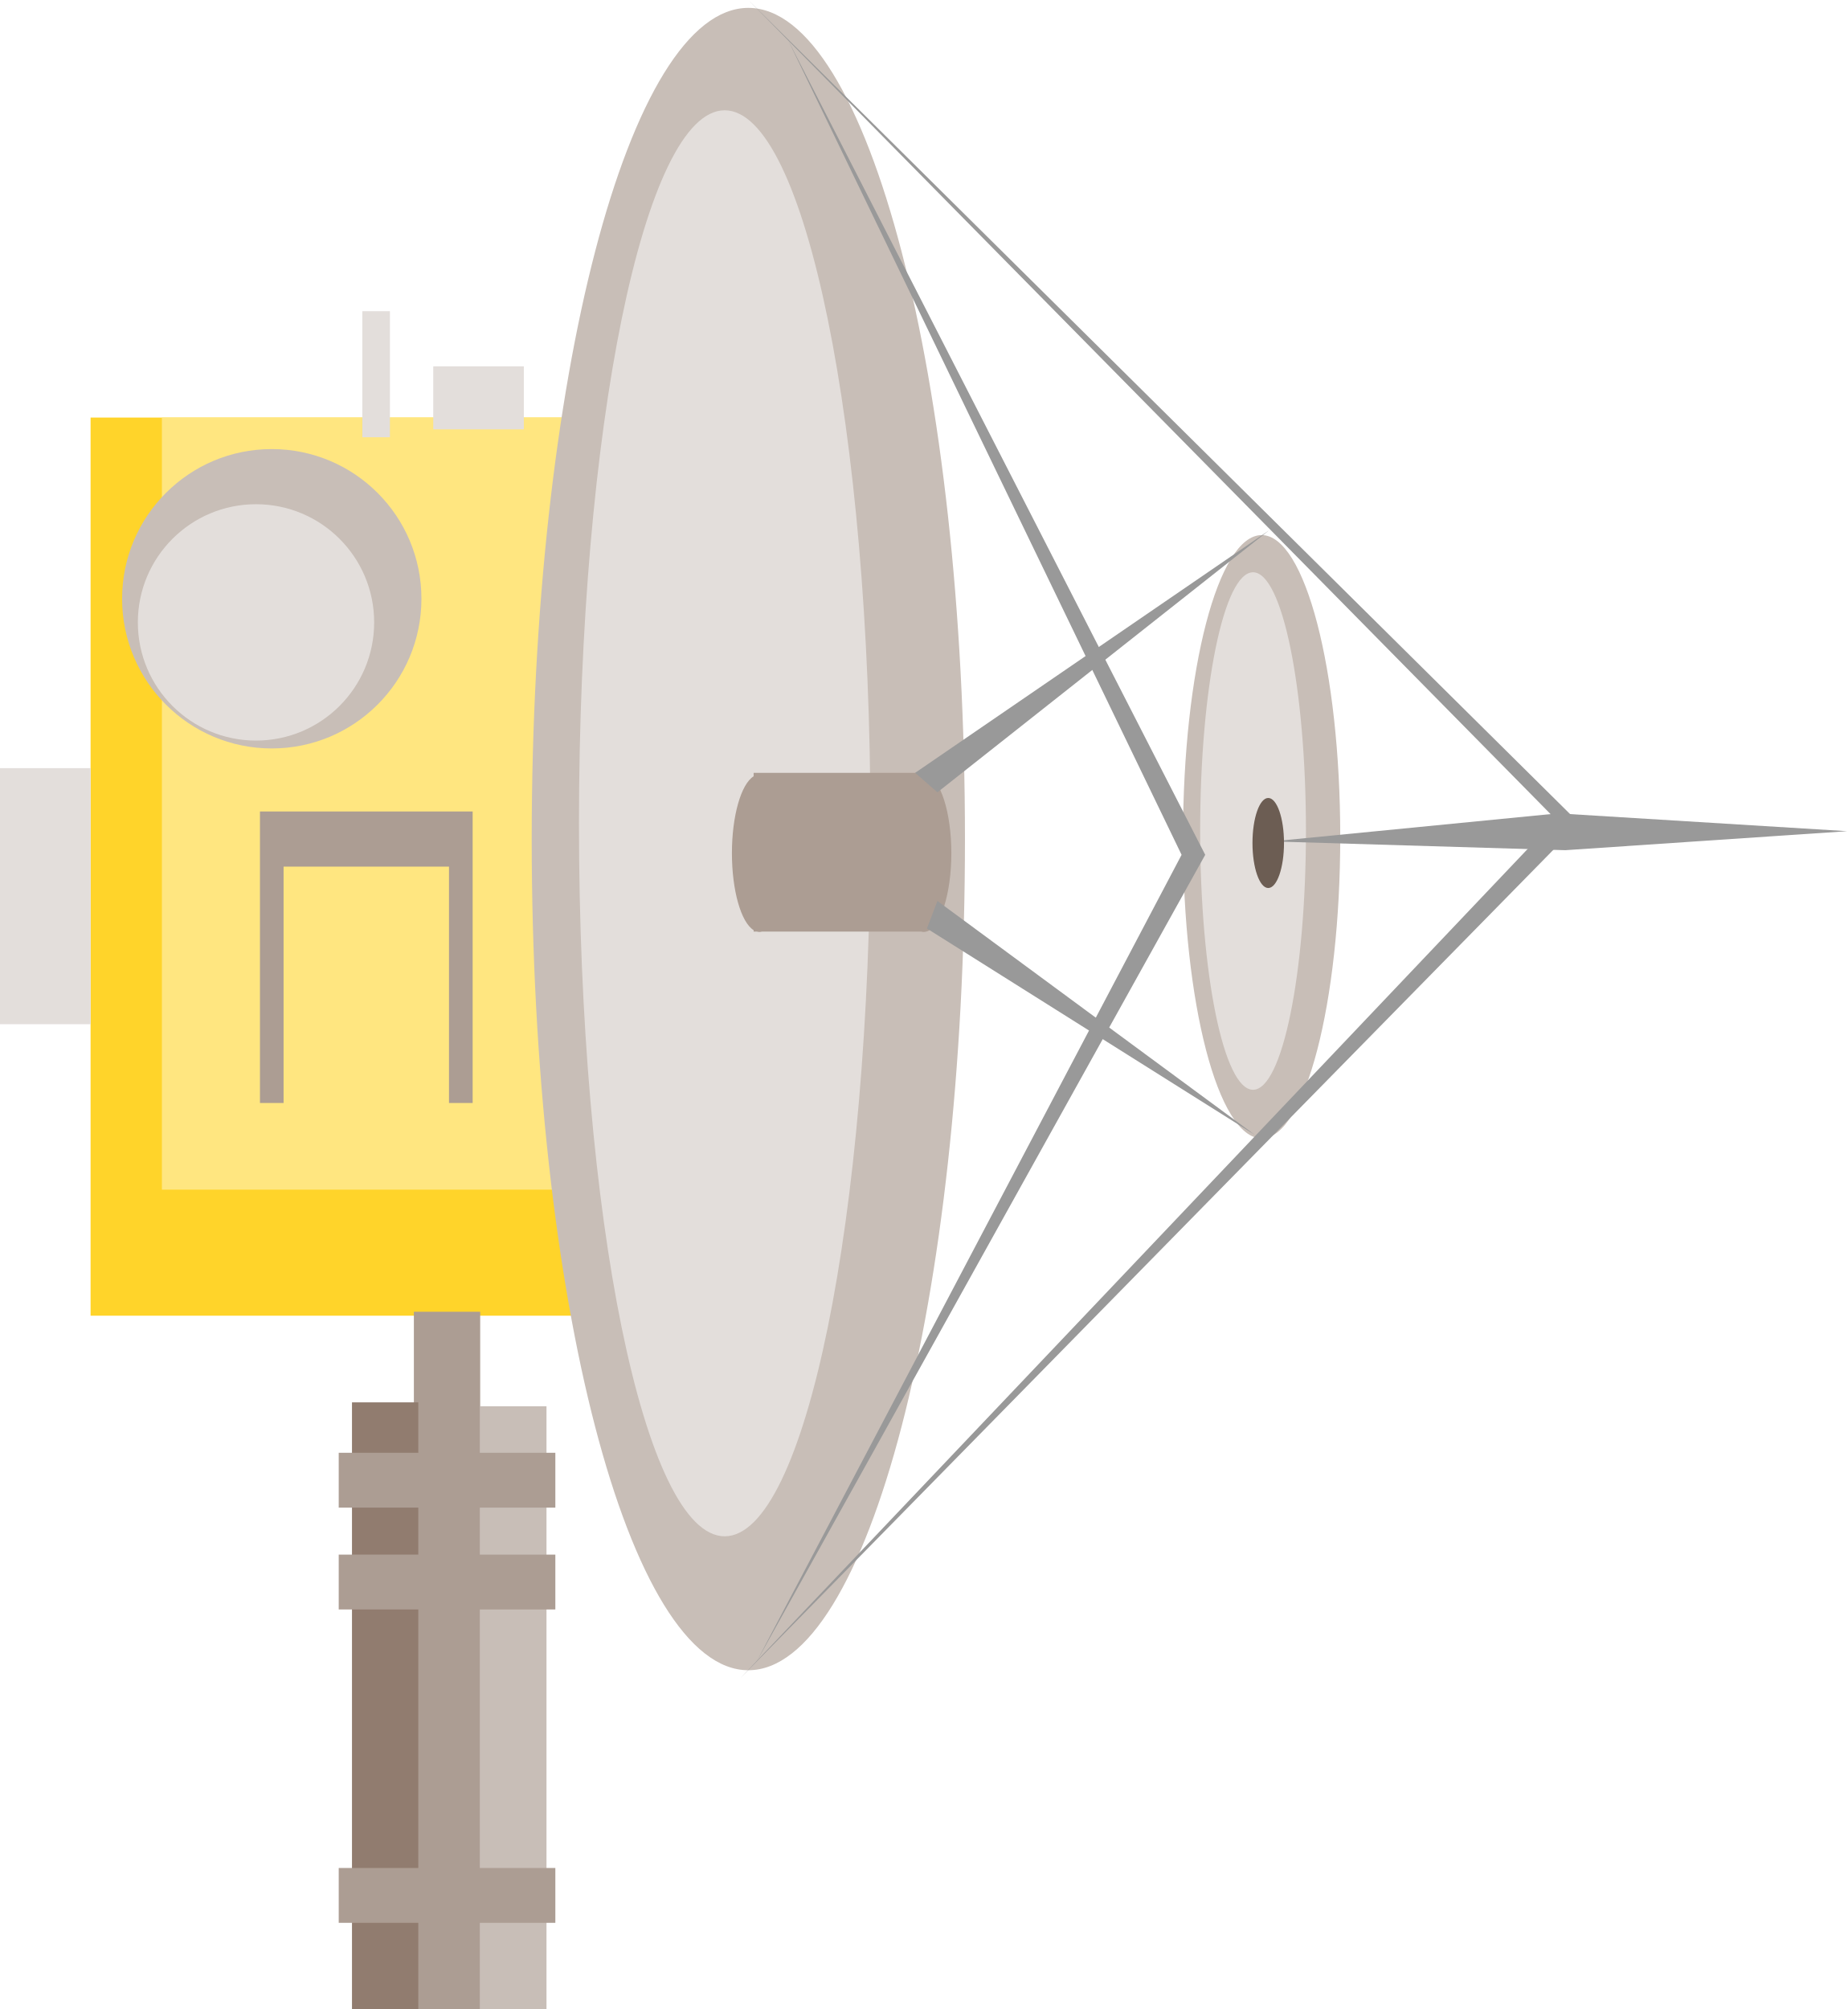
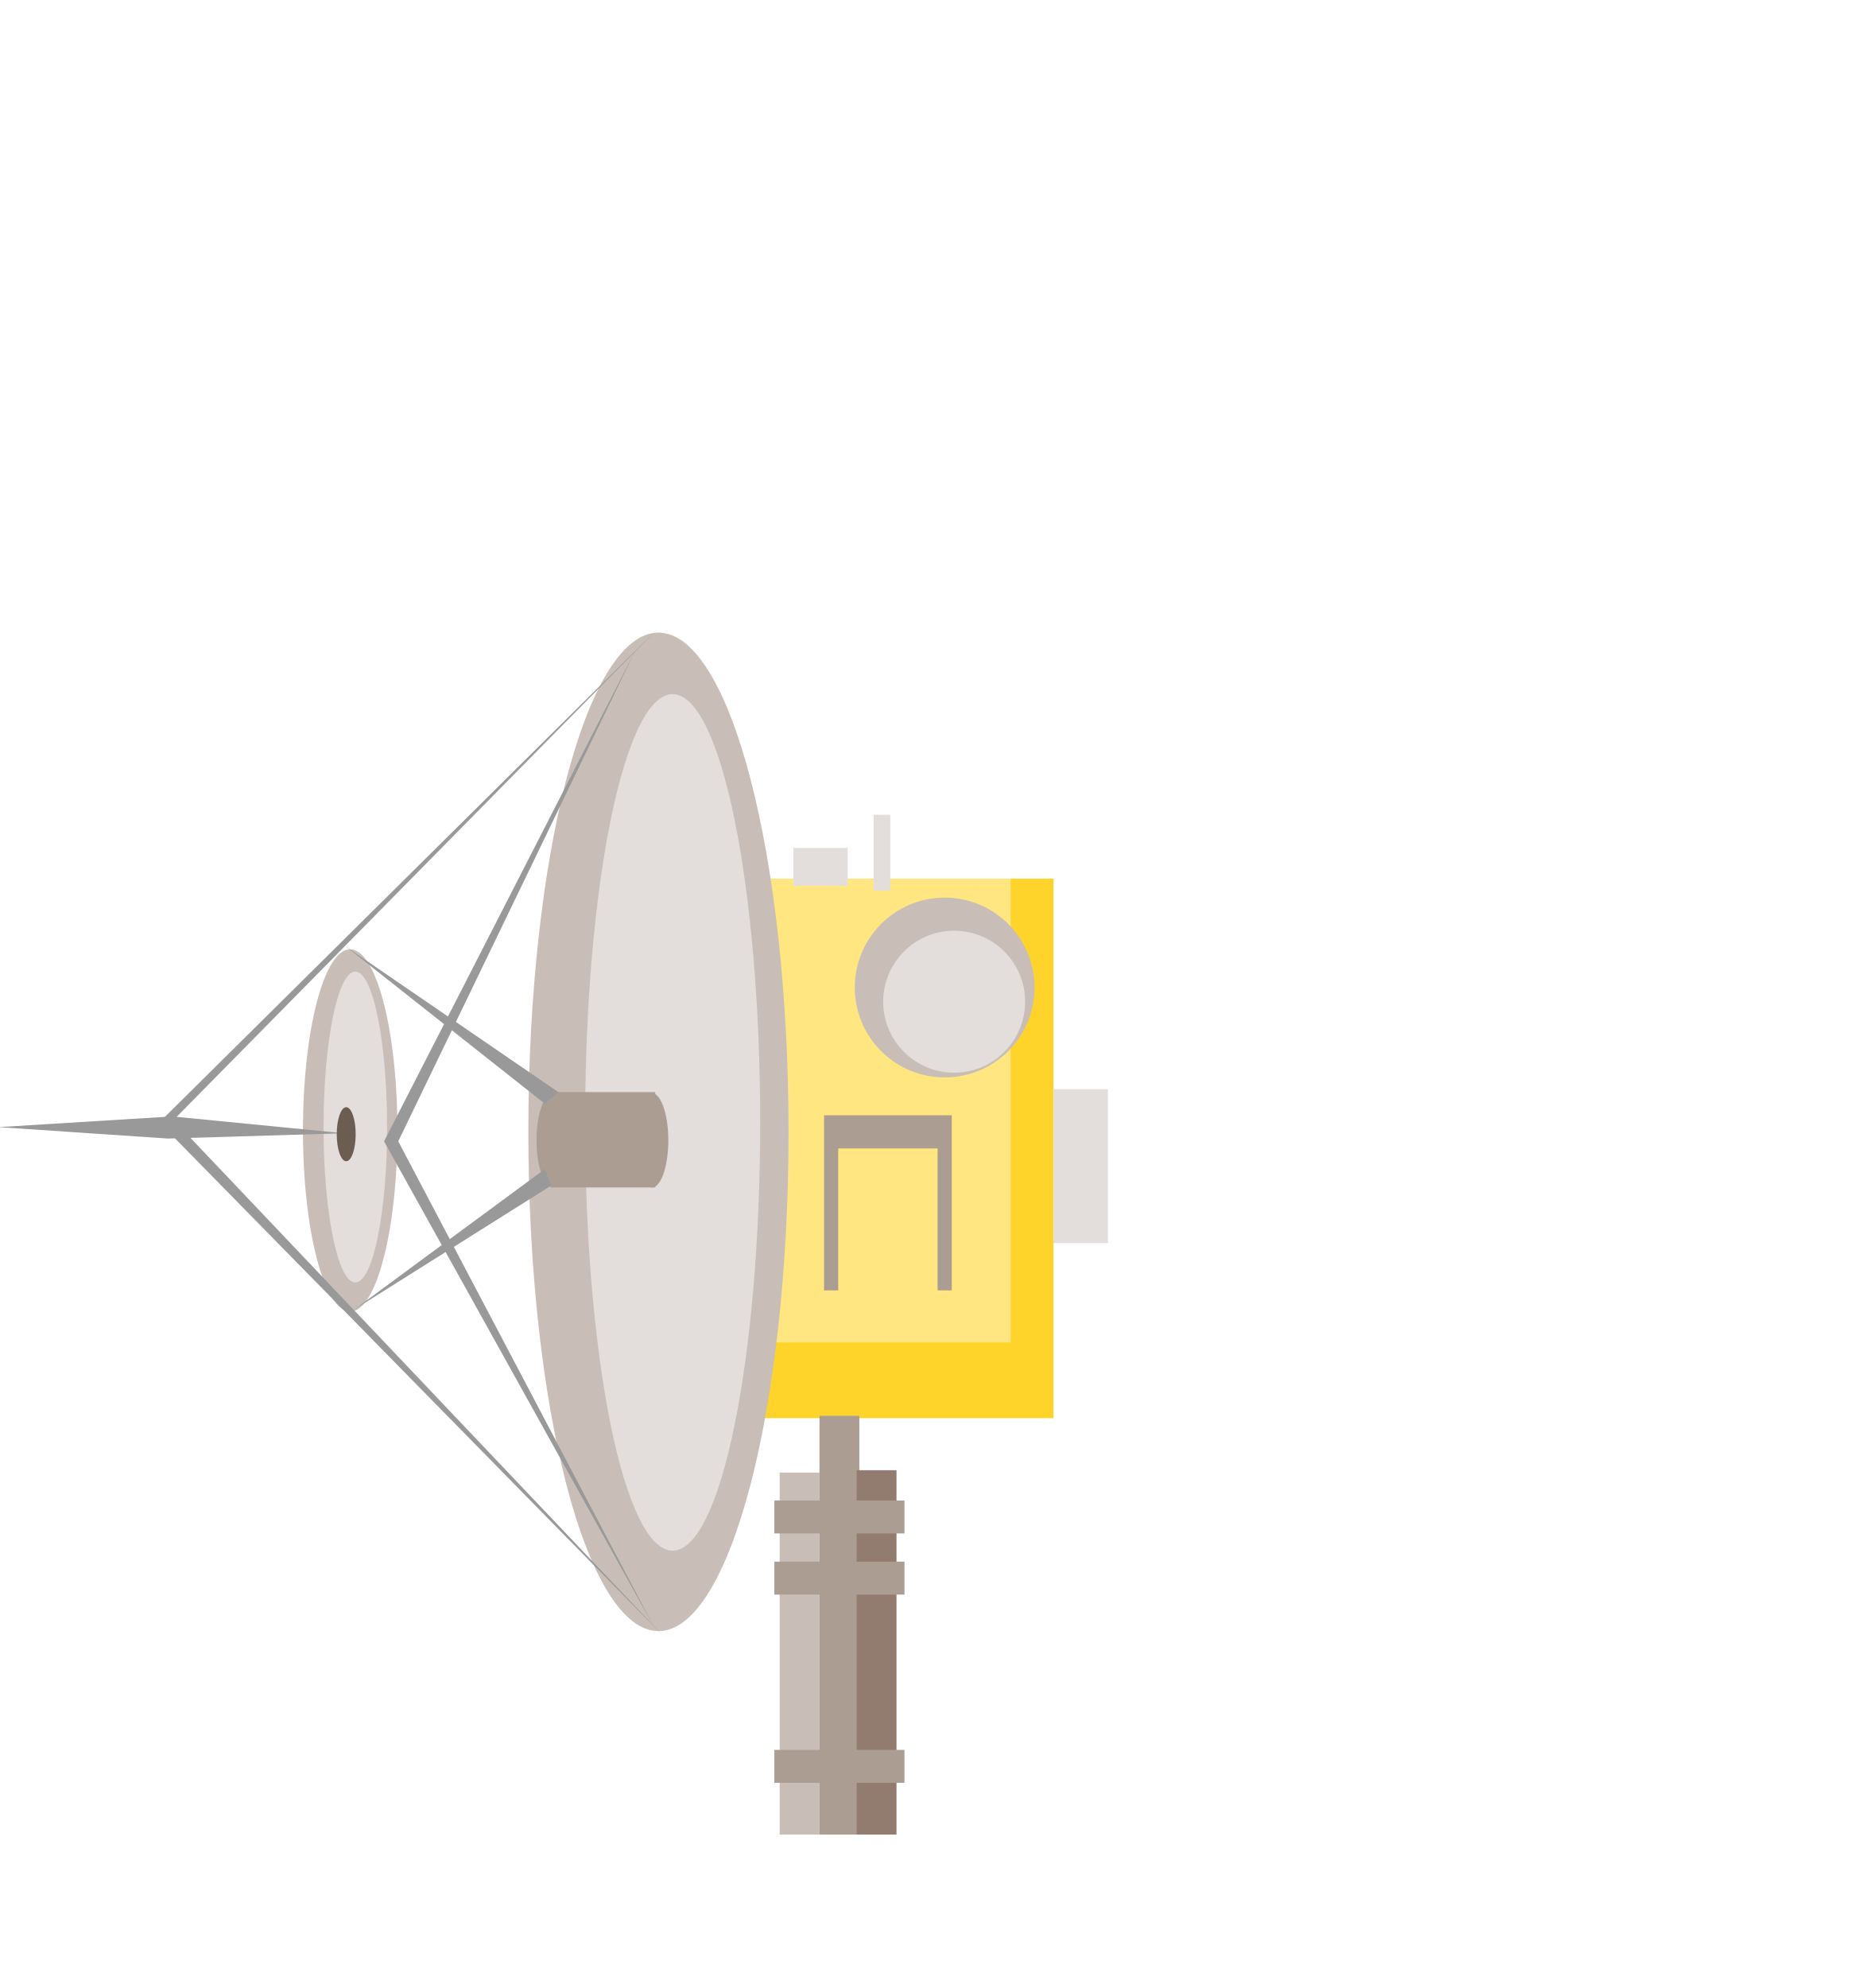
- <svg xmlns="http://www.w3.org/2000/svg" width="211.891mm" height="230.414mm" viewBox="0 0 750.794 816.429" id="svg4697" version="1.1">
+ <svg xmlns="http://www.w3.org/2000/svg" width="357.655mm" height="379.596mm" viewBox="0 0 1267.281 1345.024" id="svg4697" version="1.1">
  <defs id="defs4699" />
-   <g id="layer1" transform="translate(-1.745828,-7.005114)">
-     <g id="g4384" transform="matrix(4.482353,0,0,4.482353,-223.9726,-1415.524)">
+   <g id="layer1" transform="translate(-2.775117,417.7949)">
+     <g id="g4384" transform="matrix(-4.482353,0,0,4.482353,978.2584,-1415.524)">
      <rect y="355.219" x="58.571" height="81.429" width="51.429" id="rect4325" style="opacity:1;fill:#ffd42a;stroke:none" />
      <rect style="opacity:1;fill:#ffe680;stroke:none" id="rect4329" width="44.211" height="70" x="65.038" y="355.219" />
      <circle r="13.571" cy="371.648" cx="75" id="path4327" style="opacity:1;fill:#c8beb7;stroke:none" />
      <circle style="opacity:1;fill:#e3dedb;stroke:none" id="circle4331" cx="73.571" cy="373.791" r="10.714" />
      <rect y="444.862" x="93.899" height="54.643" width="6.013" id="rect4333" style="opacity:1;fill:#c8beb7;stroke:none" />
      <rect style="opacity:1;fill:#ac9d93;stroke:none" id="rect4337" width="6.013" height="63.214" x="87.886" y="436.291" />
      <rect y="444.505" x="82.274" height="55" width="6.013" id="rect4339" style="opacity:1;fill:#917c6f;stroke:none" />
      <rect transform="matrix(1.7600924e-8,1,-1,3.9698152e-8,0,0)" y="-100.714" x="449.076" height="19.643" width="4.972" id="rect4341" style="opacity:1;fill:#ac9d93;stroke:none" />
      <rect style="opacity:1;fill:#ac9d93;stroke:none" id="rect4343" width="4.972" height="19.643" x="458.309" y="-100.714" transform="matrix(1.7600924e-8,1,-1,3.9698152e-8,0,0)" />
      <rect transform="matrix(1.7600924e-8,1,-1,3.9698152e-8,0,0)" y="-100.714" x="486.72" height="19.643" width="4.972" id="rect4345" style="opacity:1;fill:#ac9d93;stroke:none" />
      <ellipse ry="75.357" rx="19.643" cy="393.434" cx="118.214" id="path4347" style="opacity:1;fill:#c8beb7;stroke:none" />
      <ellipse ry="64.643" rx="13.214" cy="392.005" cx="116.071" id="path4349" style="opacity:1;fill:#e3dedb;stroke:none" />
      <ellipse style="opacity:1;fill:#c8beb7;stroke:none" id="ellipse4351" cx="164.758" cy="393.224" rx="7.129" ry="27.348" />
      <ellipse style="opacity:1;fill:#e3dedb;stroke:none" id="ellipse4353" cx="163.98" cy="392.706" rx="4.796" ry="23.459" />
      <rect y="387.005" x="50.357" height="23.214" width="8.214" id="rect4355" style="opacity:1;fill:#e3dedb;stroke:none" />
      <rect y="350.576" x="89.643" height="5.714" width="8.214" id="rect4357" style="opacity:1;fill:#e3dedb;stroke:none" />
      <rect y="345.576" x="83.214" height="11.429" width="2.5" id="rect4359" style="opacity:1;fill:#e3dedb;stroke:none" />
      <path id="path4361" d="m 117.5,469.505 76.071,-77.5 -75.357,-74.643 73.214,74.286 z" style="color:#000000;clip-rule:nonzero;display:inline;overflow:visible;visibility:visible;opacity:1;isolation:auto;mix-blend-mode:normal;color-interpolation:sRGB;color-interpolation-filters:linearRGB;solid-color:#000000;solid-opacity:1;fill:#999999;fill-opacity:1;fill-rule:evenodd;stroke:none;stroke-width:1px;stroke-linecap:butt;stroke-linejoin:miter;stroke-miterlimit:4;stroke-dasharray:none;stroke-dashoffset:0;stroke-opacity:1;color-rendering:auto;image-rendering:auto;shape-rendering:auto;text-rendering:auto;enable-background:accumulate" />
      <path id="path4363" d="M 118.929,468.076 157.5,394.862 121.786,320.934 159.643,394.862 Z" style="color:#000000;clip-rule:nonzero;display:inline;overflow:visible;visibility:visible;opacity:1;isolation:auto;mix-blend-mode:normal;color-interpolation:sRGB;color-interpolation-filters:linearRGB;solid-color:#000000;solid-opacity:1;fill:#999999;fill-opacity:1;fill-rule:evenodd;stroke:none;stroke-width:1px;stroke-linecap:butt;stroke-linejoin:miter;stroke-miterlimit:4;stroke-dasharray:none;stroke-dashoffset:0;stroke-opacity:1;color-rendering:auto;image-rendering:auto;shape-rendering:auto;text-rendering:auto;enable-background:accumulate" />
      <path id="path4365" d="m 165.714,393.647 25.923,-2.543 26.219,1.616 -25.566,1.724 z" style="color:#000000;clip-rule:nonzero;display:inline;overflow:visible;visibility:visible;opacity:1;isolation:auto;mix-blend-mode:normal;color-interpolation:sRGB;color-interpolation-filters:linearRGB;solid-color:#000000;solid-opacity:1;fill:#999999;fill-opacity:1;fill-rule:evenodd;stroke:none;stroke-width:1px;stroke-linecap:butt;stroke-linejoin:miter;stroke-miterlimit:4;stroke-dasharray:none;stroke-dashoffset:0;stroke-opacity:1;color-rendering:auto;image-rendering:auto;shape-rendering:auto;text-rendering:auto;enable-background:accumulate" />
      <path id="path4367" d="m 118.694,387.429 0,0.314 a 2.5,7.143 0 0 0 -1.969,6.971 2.5,7.143 0 0 0 1.969,6.979 l 0,0.131 0.295,0 a 2.5,7.143 0 0 0 0.236,0.033 2.5,7.143 0 0 0 0.221,-0.033 l 14.443,0 a 2.5,7.143 0 0 0 0.234,0.033 2.5,7.143 0 0 0 0.223,-0.033 2.5,7.143 0 0 0 0.004,-0.002 2.5,7.143 0 0 0 2.273,-7.107 2.5,7.143 0 0 0 -2.273,-7.111 l 0,-0.174 -15.656,0 z" style="opacity:1;fill:#ac9d93;stroke:none" />
      <ellipse style="opacity:1;fill:#6c5d53;stroke:none" id="ellipse4369" cx="165.357" cy="393.791" rx="1.429" ry="4.082" />
      <path id="path4376" d="m 133.34,387.429 32.072,-21.971 -30.052,23.739 z" style="color:#000000;clip-rule:nonzero;display:inline;overflow:visible;visibility:visible;opacity:1;isolation:auto;mix-blend-mode:normal;color-interpolation:sRGB;color-interpolation-filters:linearRGB;solid-color:#000000;solid-opacity:1;fill:#999999;fill-opacity:1;fill-rule:evenodd;stroke:none;stroke-width:1px;stroke-linecap:butt;stroke-linejoin:miter;stroke-miterlimit:4;stroke-dasharray:none;stroke-dashoffset:0;stroke-opacity:1;color-rendering:auto;image-rendering:auto;shape-rendering:auto;text-rendering:auto;enable-background:accumulate" />
      <path id="path4378" d="m 135.36,399.046 28.789,21.213 -29.741,-18.716 z" style="color:#000000;clip-rule:nonzero;display:inline;overflow:visible;visibility:visible;opacity:1;isolation:auto;mix-blend-mode:normal;color-interpolation:sRGB;color-interpolation-filters:linearRGB;solid-color:#000000;solid-opacity:1;fill:#999999;fill-opacity:1;fill-rule:evenodd;stroke:none;stroke-width:1px;stroke-linecap:butt;stroke-linejoin:miter;stroke-miterlimit:4;stroke-dasharray:none;stroke-dashoffset:0;stroke-opacity:1;color-rendering:auto;image-rendering:auto;shape-rendering:auto;text-rendering:auto;enable-background:accumulate" />
      <rect y="390.934" x="73.929" height="26.429" width="19.286" id="rect4380" style="opacity:1;fill:#ac9d93;stroke:none" />
      <rect y="395.934" x="76.071" height="24.286" width="15" id="rect4382" style="opacity:1;fill:#ffe680;stroke:none" />
    </g>
  </g>
</svg>
